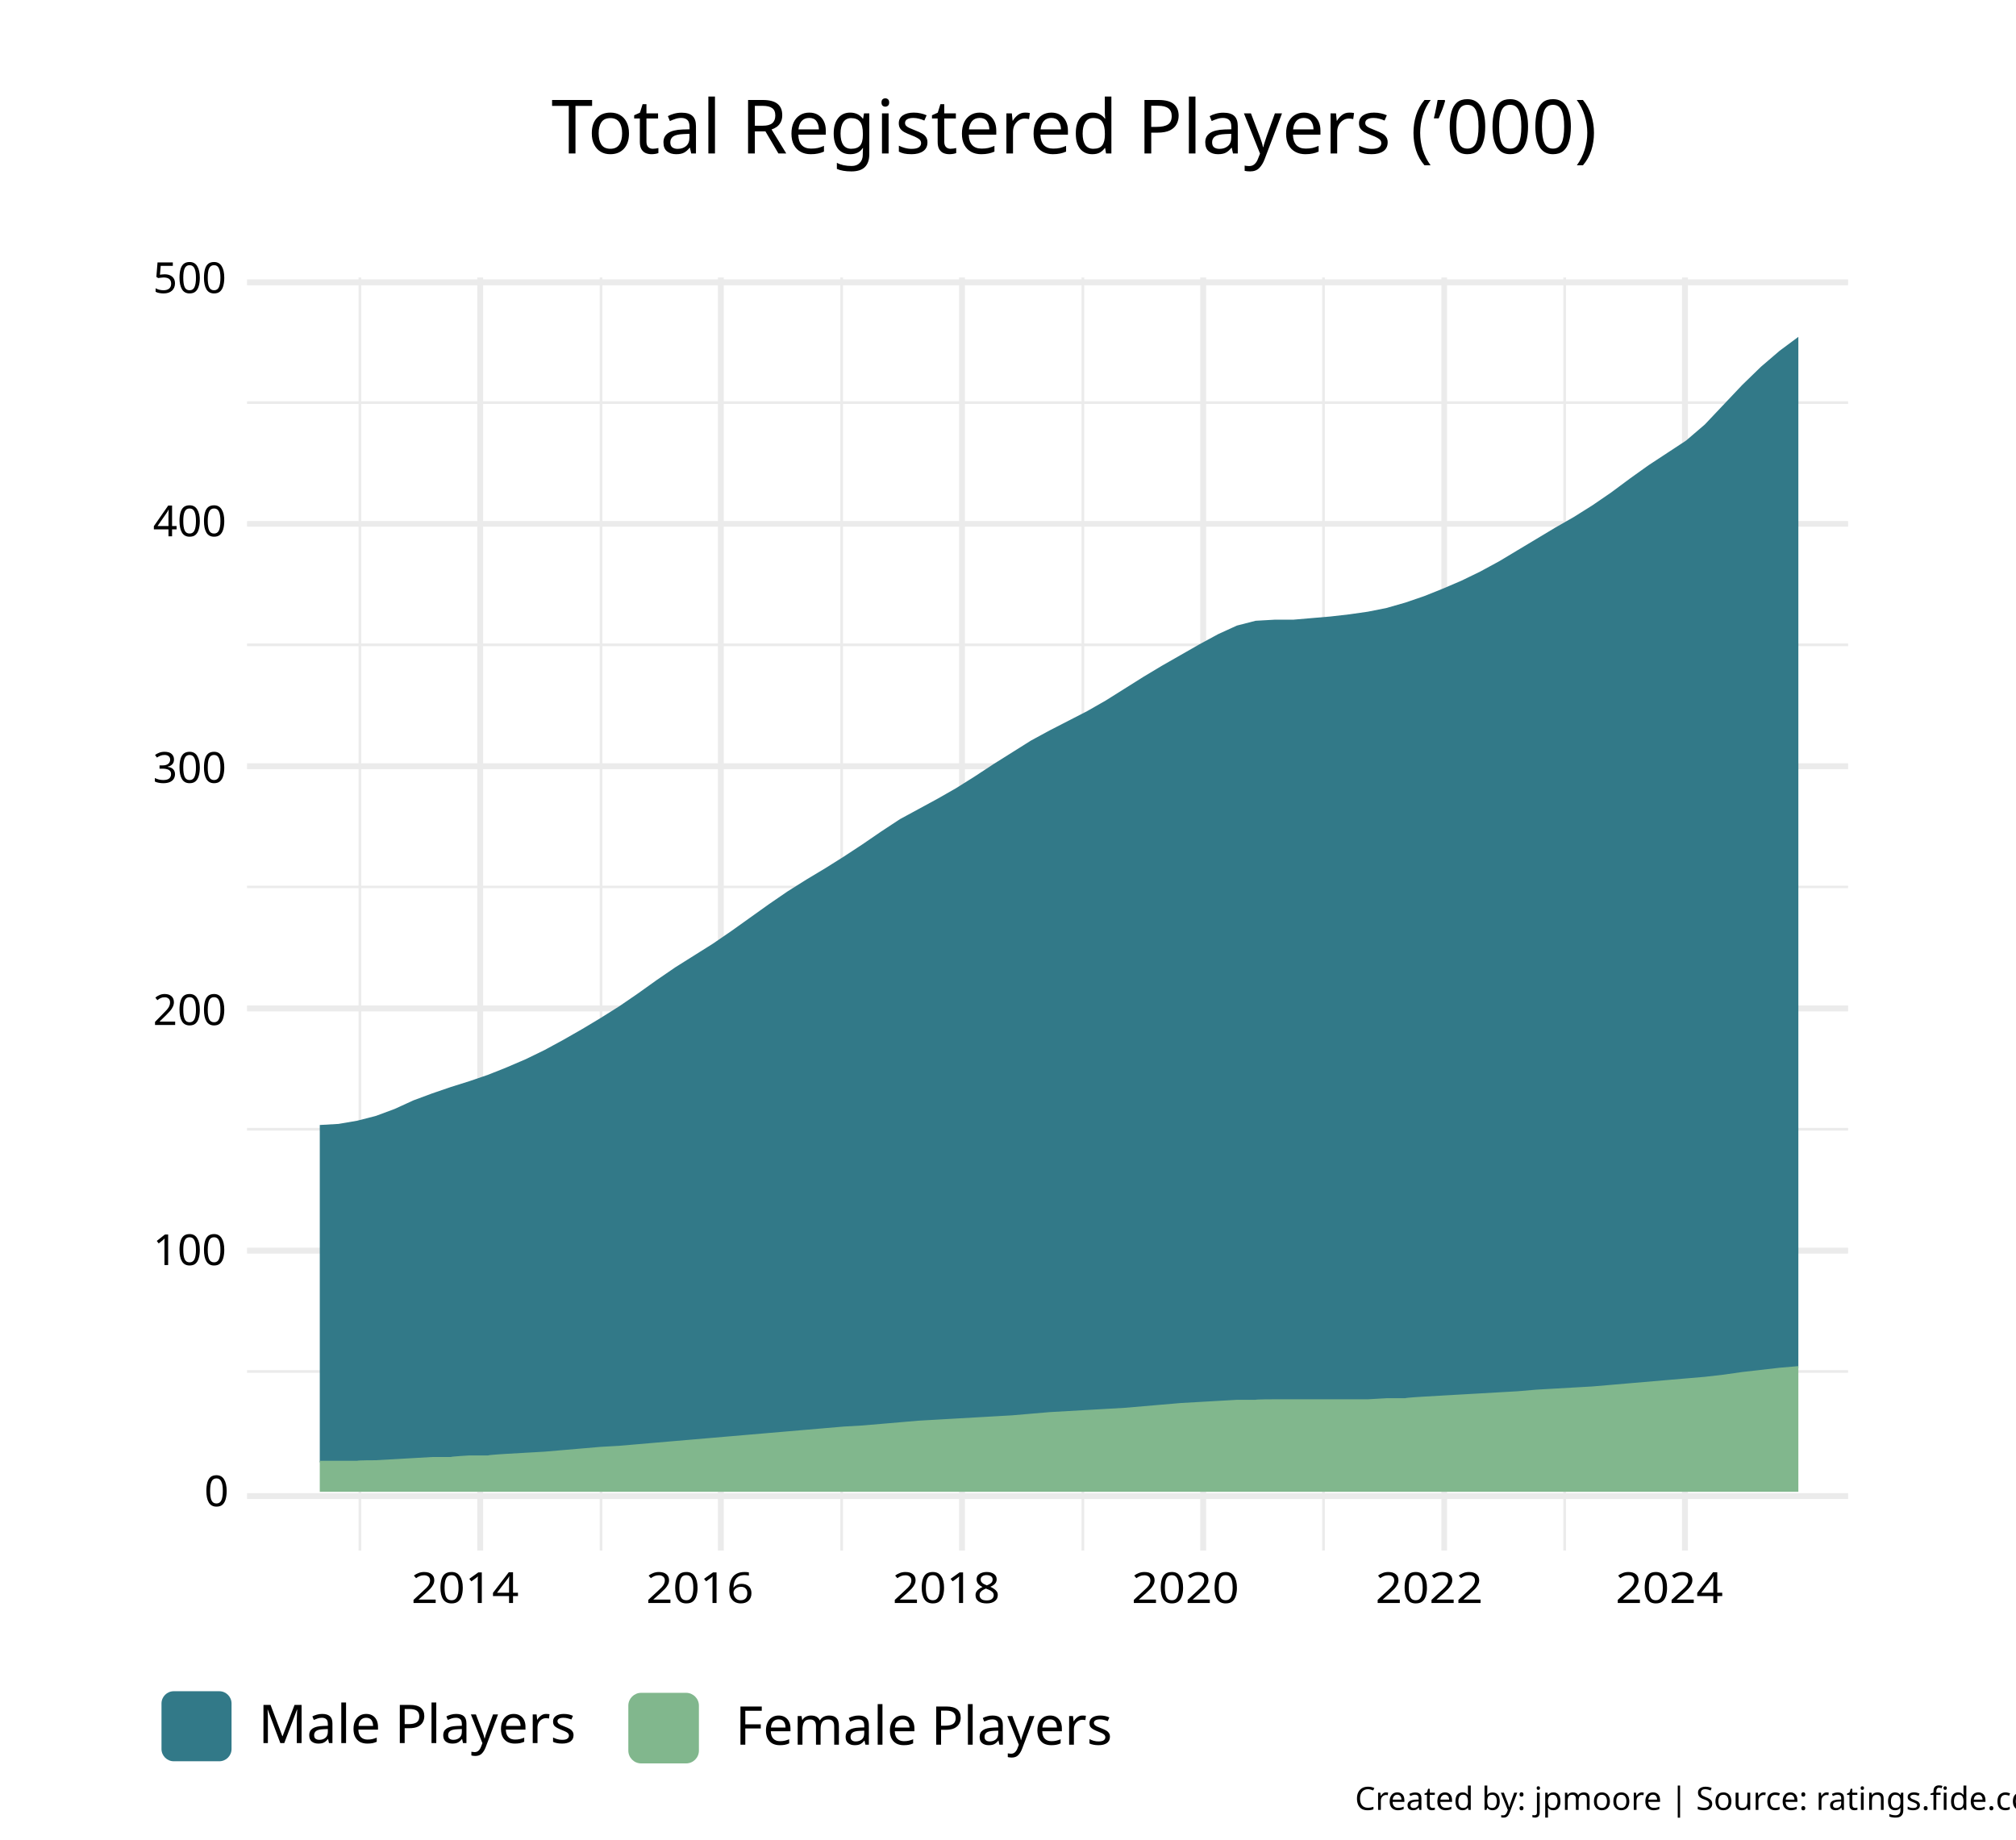
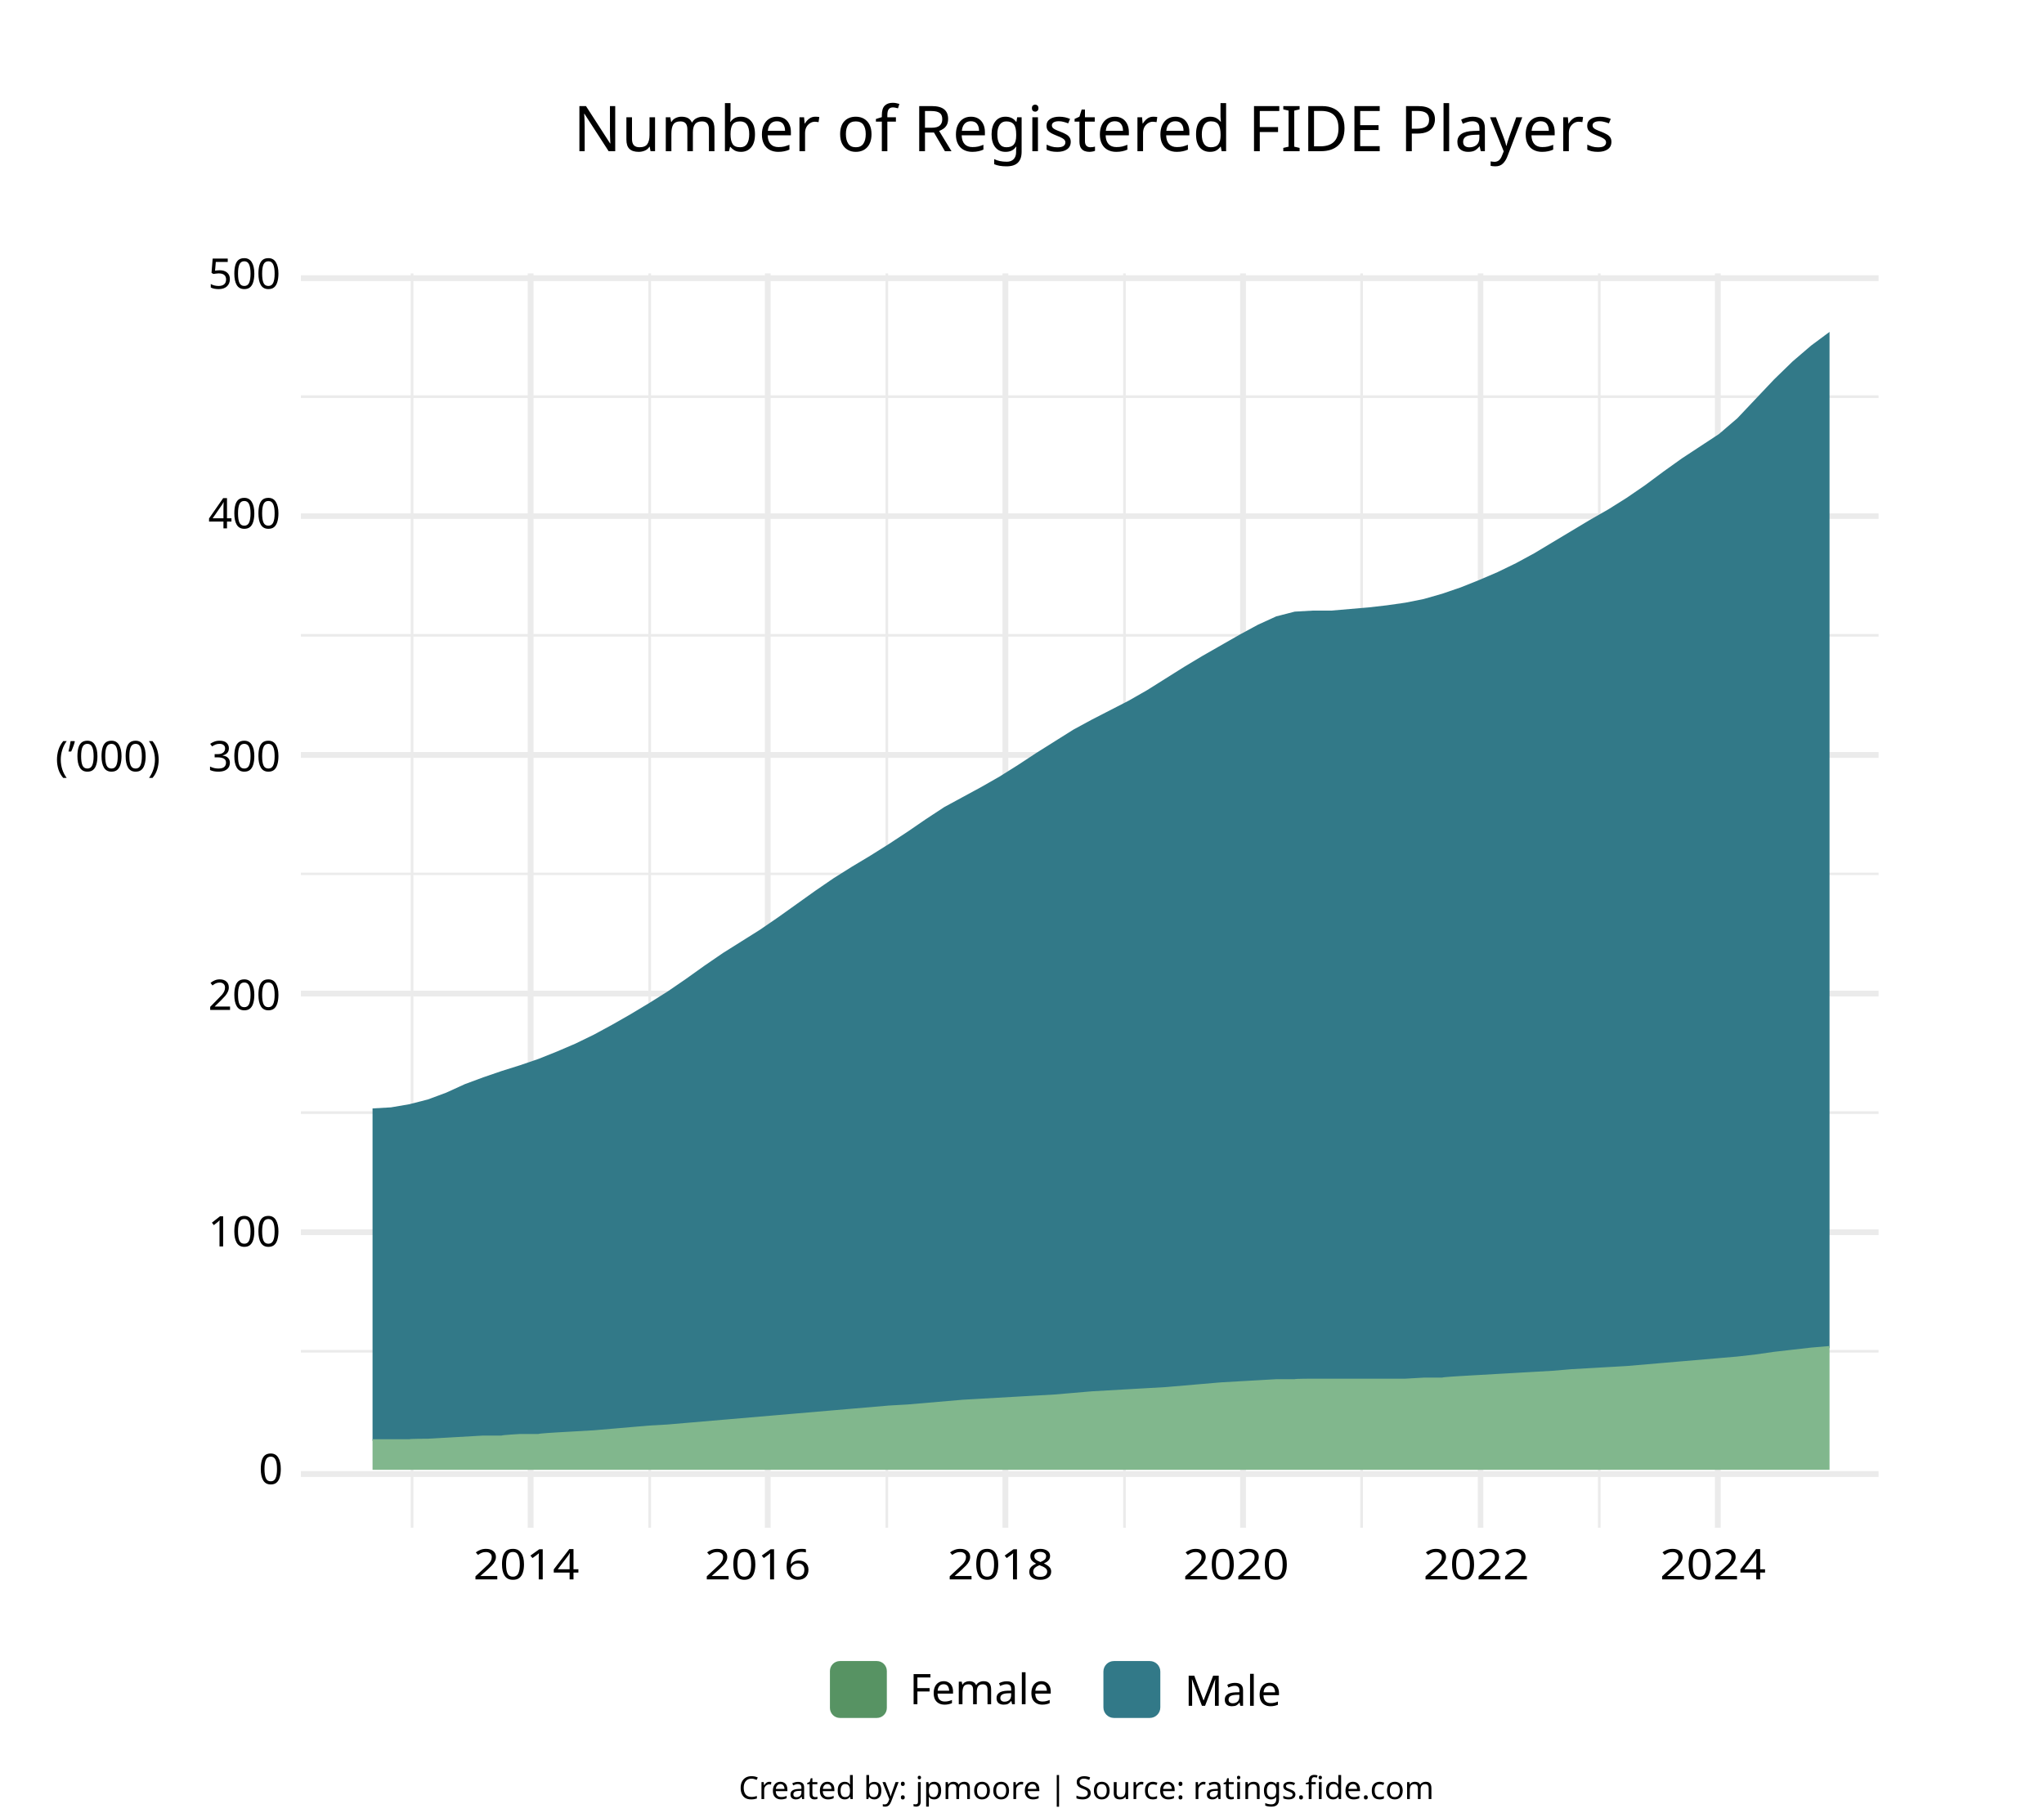
- <svg xmlns="http://www.w3.org/2000/svg" id="Layer_1" version="1.1" viewBox="0 0 377 344">
+ <svg xmlns="http://www.w3.org/2000/svg" id="Layer_1" version="1.1" viewBox="0 0 387.9 344">
  <defs>
    <style>
      .st0, .st1, .st2 {
        fill: none;
      }

-       .st3, .st4 {
+       .st3 {
        font-size: 8px;
      }

-       .st3, .st4, .st5, .st6, .st7, .st8 {
+       .st3, .st4, .st5, .st6 {
        isolation: isolate;
      }

-       .st3, .st6, .st7, .st8 {
+       .st3, .st5, .st6 {
        font-family: TamilSangamMN, 'Tamil Sangam MN';
      }

-       .st4 {
-         font-family: MyanmarSangamMN, 'Myanmar Sangam MN';
+       .st7 {
+         fill: #579363;
+       }
+ 
+       .st8 {
+         clip-path: url(#clippath-17);
      }

      .st9 {
-         clip-path: url(#clippath-17);
+         clip-path: url(#clippath-19);
      }

      .st10 {
-         clip-path: url(#clippath-19);
+         clip-path: url(#clippath-11);
      }

      .st11 {
-         clip-path: url(#clippath-11);
+         clip-path: url(#clippath-16);
      }

      .st12 {
-         clip-path: url(#clippath-16);
+         clip-path: url(#clippath-18);
      }

      .st13 {
-         clip-path: url(#clippath-18);
+         clip-path: url(#clippath-10);
      }

      .st14 {
-         clip-path: url(#clippath-10);
+         clip-path: url(#clippath-15);
      }

      .st15 {
-         clip-path: url(#clippath-15);
+         clip-path: url(#clippath-13);
      }

      .st16 {
-         clip-path: url(#clippath-13);
+         clip-path: url(#clippath-14);
      }

      .st17 {
-         clip-path: url(#clippath-14);
+         clip-path: url(#clippath-12);
      }

      .st18 {
-         clip-path: url(#clippath-12);
+         clip-path: url(#clippath-20);
      }

      .st19 {
-         clip-path: url(#clippath-20);
+         clip-path: url(#clippath-21);
      }

      .st20 {
-         clip-path: url(#clippath-21);
+         clip-path: url(#clippath-22);
      }

      .st21 {
-         clip-path: url(#clippath-22);
+         clip-path: url(#clippath-1);
      }

      .st22 {
-         clip-path: url(#clippath-1);
+         clip-path: url(#clippath-3);
      }

      .st23 {
-         clip-path: url(#clippath-3);
+         clip-path: url(#clippath-4);
      }

      .st24 {
-         clip-path: url(#clippath-4);
+         clip-path: url(#clippath-2);
      }

      .st25 {
-         clip-path: url(#clippath-2);
+         clip-path: url(#clippath-7);
      }

      .st26 {
-         clip-path: url(#clippath-7);
+         clip-path: url(#clippath-6);
      }

      .st27 {
-         clip-path: url(#clippath-6);
+         clip-path: url(#clippath-9);
      }

      .st28 {
-         clip-path: url(#clippath-9);
+         clip-path: url(#clippath-8);
      }

      .st29 {
-         clip-path: url(#clippath-8);
+         clip-path: url(#clippath-5);
+       }
+ 
+       .st5 {
+         font-size: 12px;
      }

      .st30 {
-         clip-path: url(#clippath-5);
+         fill: #81b78d;
      }

      .st6 {
-         font-size: 10px;
-       }
- 
-       .st31 {
-         fill: #81b78d;
-       }
- 
-       .st7 {
        font-size: 6px;
      }

      .st1 {
        stroke-width: 1.1px;
      }

      .st1, .st2 {
        stroke: #ebebeb;
        stroke-linejoin: round;
      }

-       .st8 {
-         font-size: 14px;
+       .st31 {
+         fill: #327988;
      }

      .st32 {
-         fill: #327988;
-       }
- 
-       .st33 {
        clip-path: url(#clippath);
      }

      .st2 {
        stroke-width: .5px;
      }
    </style>
    <clipPath id="clippath">
-       <rect class="st0" x="46.2" y="256.2" width="299.4" height=".7" />
+       <rect class="st0" x="57.1" y="256.2" width="299.4" height=".7" />
    </clipPath>
    <clipPath id="clippath-1">
-       <rect class="st0" x="46.2" y="210.8" width="299.4" height=".7" />
+       <rect class="st0" x="57.1" y="210.8" width="299.4" height=".7" />
    </clipPath>
    <clipPath id="clippath-2">
-       <rect class="st0" x="46.2" y="165.4" width="299.4" height=".7" />
+       <rect class="st0" x="57.1" y="165.4" width="299.4" height=".7" />
    </clipPath>
    <clipPath id="clippath-3">
-       <rect class="st0" x="46.2" y="120" width="299.4" height="1.5" />
+       <rect class="st0" x="57.1" y="120" width="299.4" height="1.5" />
    </clipPath>
    <clipPath id="clippath-4">
-       <rect class="st0" x="46.2" y="74.7" width="299.4" height="1.5" />
+       <rect class="st0" x="57.1" y="74.7" width="299.4" height="1.5" />
    </clipPath>
    <clipPath id="clippath-5">
-       <rect class="st0" x="66.9" y="51.9" width="1" height="238.1" />
+       <rect class="st0" x="77.8" y="51.9" width="1" height="238.1" />
    </clipPath>
    <clipPath id="clippath-6">
-       <rect class="st0" x="111.4" y="51.9" width="1.8" height="238.1" />
+       <rect class="st0" x="122.3" y="51.9" width="1.8" height="238.1" />
    </clipPath>
    <clipPath id="clippath-7">
-       <rect class="st0" x="157" y="51.9" width="1" height="238.1" />
+       <rect class="st0" x="167.9" y="51.9" width="1" height="238.1" />
    </clipPath>
    <clipPath id="clippath-8">
-       <rect class="st0" x="201.4" y="51.9" width="1.8" height="238.1" />
+       <rect class="st0" x="212.3" y="51.9" width="1.8" height="238.1" />
    </clipPath>
    <clipPath id="clippath-9">
-       <rect class="st0" x="247" y="51.9" width="1" height="238.1" />
+       <rect class="st0" x="257.9" y="51.9" width="1" height="238.1" />
    </clipPath>
    <clipPath id="clippath-10">
-       <rect class="st0" x="291.5" y="51.9" width="1.8" height="238.1" />
+       <rect class="st0" x="302.4" y="51.9" width="1.8" height="238.1" />
    </clipPath>
    <clipPath id="clippath-11">
-       <rect class="st0" x="46.2" y="279.1" width="299.4" height="1.5" />
+       <rect class="st0" x="57.1" y="279.1" width="299.4" height="1.5" />
    </clipPath>
    <clipPath id="clippath-12">
-       <rect class="st0" x="46.2" y="233.1" width="299.4" height="1.5" />
+       <rect class="st0" x="57.1" y="233.1" width="299.4" height="1.5" />
    </clipPath>
    <clipPath id="clippath-13">
-       <rect class="st0" x="46.2" y="187.8" width="299.4" height="1.5" />
+       <rect class="st0" x="57.1" y="187.8" width="299.4" height="1.5" />
    </clipPath>
    <clipPath id="clippath-14">
-       <rect class="st0" x="46.2" y="142.4" width="299.4" height="1.5" />
+       <rect class="st0" x="57.1" y="142.4" width="299.4" height="1.5" />
    </clipPath>
    <clipPath id="clippath-15">
-       <rect class="st0" x="46.2" y="97" width="299.4" height="1.5" />
+       <rect class="st0" x="57.1" y="97" width="299.4" height="1.5" />
    </clipPath>
    <clipPath id="clippath-16">
-       <rect class="st0" x="46.2" y="52.1" width="299.4" height="1.9" />
+       <rect class="st0" x="57.1" y="52.1" width="299.4" height="1.9" />
    </clipPath>
    <clipPath id="clippath-17">
-       <rect class="st0" x="88.8" y="51.9" width="1.8" height="238.1" />
+       <rect class="st0" x="99.7" y="51.9" width="1.8" height="238.1" />
    </clipPath>
    <clipPath id="clippath-18">
-       <rect class="st0" x="134.2" y="51.9" width="1.8" height="238.1" />
+       <rect class="st0" x="145.1" y="51.9" width="1.8" height="238.1" />
    </clipPath>
    <clipPath id="clippath-19">
-       <rect class="st0" x="178.8" y="51.9" width="1.8" height="238.1" />
+       <rect class="st0" x="189.7" y="51.9" width="1.8" height="238.1" />
    </clipPath>
    <clipPath id="clippath-20">
-       <rect class="st0" x="224.2" y="51.9" width="1.8" height="238.1" />
+       <rect class="st0" x="235.1" y="51.9" width="1.8" height="238.1" />
    </clipPath>
    <clipPath id="clippath-21">
-       <rect class="st0" x="268.8" y="51.9" width="1.8" height="238.1" />
+       <rect class="st0" x="279.7" y="51.9" width="1.8" height="238.1" />
    </clipPath>
    <clipPath id="clippath-22">
-       <rect class="st0" x="314.2" y="51.9" width="1.8" height="238.1" />
+       <rect class="st0" x="325.1" y="51.9" width="1.8" height="238.1" />
    </clipPath>
  </defs>
-   <g class="st33">
-     <path class="st2" d="M46.2,256.5h299.4" />
+   <g class="st32">
+     <path class="st2" d="M57.1,256.5h299.4" />
+   </g>
+   <g class="st21">
+     <path class="st2" d="M57.1,211.2h299.4" />
+   </g>
+   <g class="st24">
+     <path class="st2" d="M57.1,165.9h299.4" />
  </g>
  <g class="st22">
-     <path class="st2" d="M46.2,211.2h299.4" />
+     <path class="st2" d="M57.1,120.6h299.4" />
+   </g>
+   <g class="st23">
+     <path class="st2" d="M57.1,75.3h299.4" />
+   </g>
+   <g class="st29">
+     <path class="st2" d="M78.2,290V51.9" />
+   </g>
+   <g class="st26">
+     <path class="st2" d="M123.3,290V51.9" />
  </g>
  <g class="st25">
-     <path class="st2" d="M46.2,165.9h299.4" />
-   </g>
-   <g class="st23">
-     <path class="st2" d="M46.2,120.6h299.4" />
-   </g>
-   <g class="st24">
-     <path class="st2" d="M46.2,75.3h299.4" />
-   </g>
-   <g class="st30">
-     <path class="st2" d="M67.3,290V51.9" />
+     <path class="st2" d="M168.3,290V51.9" />
+   </g>
+   <g class="st28">
+     <path class="st2" d="M213.4,290V51.9" />
  </g>
  <g class="st27">
-     <path class="st2" d="M112.4,290V51.9" />
-   </g>
-   <g class="st26">
-     <path class="st2" d="M157.4,290V51.9" />
-   </g>
-   <g class="st29">
-     <path class="st2" d="M202.5,290V51.9" />
-   </g>
-   <g class="st28">
-     <path class="st2" d="M247.5,290V51.9" />
+     <path class="st2" d="M258.4,290V51.9" />
+   </g>
+   <g class="st13">
+     <path class="st2" d="M303.5,290V51.9" />
+   </g>
+   <g class="st10">
+     <path class="st1" d="M57.1,279.8h299.4" />
+   </g>
+   <g class="st17">
+     <path class="st1" d="M57.1,233.9h299.4" />
+   </g>
+   <g class="st15">
+     <path class="st1" d="M57.1,188.6h299.4" />
+   </g>
+   <g class="st16">
+     <path class="st1" d="M57.1,143.3h299.4" />
  </g>
  <g class="st14">
-     <path class="st2" d="M292.6,290V51.9" />
+     <path class="st1" d="M57.1,98h299.4" />
  </g>
  <g class="st11">
-     <path class="st1" d="M46.2,279.8h299.4" />
+     <path class="st1" d="M57.1,52.8h299.4" />
+   </g>
+   <g class="st8">
+     <path class="st1" d="M100.7,290V51.9" />
+   </g>
+   <g class="st12">
+     <path class="st1" d="M145.7,290V51.9" />
+   </g>
+   <g class="st9">
+     <path class="st1" d="M190.8,290V51.9" />
  </g>
  <g class="st18">
-     <path class="st1" d="M46.2,233.9h299.4" />
-   </g>
-   <g class="st16">
-     <path class="st1" d="M46.2,188.6h299.4" />
-   </g>
-   <g class="st17">
-     <path class="st1" d="M46.2,143.3h299.4" />
-   </g>
-   <g class="st15">
-     <path class="st1" d="M46.2,98h299.4" />
-   </g>
-   <g class="st12">
-     <path class="st1" d="M46.2,52.8h299.4" />
-   </g>
-   <g class="st9">
-     <path class="st1" d="M89.8,290V51.9" />
-   </g>
-   <g class="st13">
-     <path class="st1" d="M134.8,290V51.9" />
-   </g>
-   <g class="st10">
-     <path class="st1" d="M179.9,290V51.9" />
+     <path class="st1" d="M235.9,290V51.9" />
  </g>
  <g class="st19">
-     <path class="st1" d="M225,290V51.9" />
+     <path class="st1" d="M281,290V51.9" />
  </g>
  <g class="st20">
-     <path class="st1" d="M270.1,290V51.9" />
-   </g>
-   <g class="st21">
-     <path class="st1" d="M315.1,290V51.9" />
-   </g>
-   <path class="st32" d="M59.8,210.4l3.5-.2,3.5-.6,3.5-.9,3.5-1.3,3.5-1.6,3.5-1.3,3.5-1.2,3.5-1.1,3.5-1.2,3.5-1.4,3.5-1.5,3.5-1.7,3.5-1.9,3.5-2,3.5-2.1,3.5-2.2,3.5-2.4,3.5-2.5,3.5-2.4,3.5-2.2,3.5-2.2,3.5-2.4,3.5-2.5,3.5-2.5,3.5-2.4,3.5-2.2,3.5-2.1,3.5-2.2,3.5-2.3,3.5-2.4,3.5-2.3,3.5-1.9,3.5-1.9,3.5-2,3.5-2.2,3.5-2.3,3.5-2.2,3.5-2.2,3.5-1.9,3.5-1.8,3.5-1.8,3.5-2,3.5-2.2,3.5-2.2,3.5-2.1,3.5-2,3.5-2,3.5-1.9,3.5-1.6,3.5-.9,3.5-.2h3.5l3.5-.3,3.5-.3,3.5-.4,3.5-.5,3.5-.7,3.5-1,3.5-1.2,3.5-1.4,3.5-1.5,3.5-1.7,3.5-1.9,3.5-2.1,3.5-2.1,3.5-2.1,3.5-2,3.5-2.2,3.5-2.4,3.5-2.6,3.5-2.5,3.5-2.3,3.5-2.3,3.5-3,3.5-3.7,3.5-3.7,3.5-3.4,3.5-3,3.5-2.6v192.9l-3.5.3-3.5.4-3.5.4-3.5.5-3.5.4-3.5.3-3.5.3-3.5.3-3.5.3-3.5.3-3.5.3-3.5.2-3.5.2-3.5.2-3.5.3-3.5.2-3.5.2-3.5.2-3.5.2-3.5.2-3.5.2h-3.5c0,.1-3.5.2-3.5.2h-7c0,.1-3.5.1-3.5.1h-14c0,.1-3.5.3-3.5.3l-3.5.2-3.5.2-3.5.3-3.5.3-3.5.3-3.5.2-3.5.2-3.5.2-3.5.2-3.5.3-3.5.3-3.5.2-3.5.2-3.5.2-3.5.2-3.5.2-3.5.3-3.5.3-3.5.3-3.5.2-3.5.3-3.5.3-3.5.3-3.5.3-3.5.3-3.5.3-3.5.3-3.5.3-3.5.3-3.5.3-3.5.3-3.5.3-3.5.2-3.5.3-3.5.3-3.5.3-3.5.2-3.5.2-3.5.2h-3.5c0,.1-3.5.3-3.5.3h-3.5c0,.1-3.5.3-3.5.3l-3.5.2h-3.5c0,.1-3.5.2-3.5.2h-7c0,.1,0-62.7,0-62.7v-.4h0Z" />
-   <path class="st31" d="M59.8,273.2h7c0-.1,3.5-.1,3.5-.1l3.5-.2,3.5-.2,3.5-.2h3.5c0-.1,3.5-.3,3.5-.3h3.5c0-.1,3.5-.3,3.5-.3l3.5-.2,3.5-.2,3.5-.3,3.5-.3,3.5-.3,3.5-.2,3.5-.3,3.5-.3,3.5-.3,3.5-.3,3.5-.3,3.5-.3,3.5-.3,3.5-.3,3.5-.3,3.5-.3,3.5-.3,3.5-.3,3.5-.2,3.5-.3,3.5-.3,3.5-.3,3.5-.2,3.5-.2,3.5-.2,3.5-.2,3.5-.2,3.5-.3,3.5-.3,3.5-.2,3.5-.2,3.5-.2,3.5-.2,3.5-.3,3.5-.3,3.5-.3,3.5-.2,3.5-.2,3.5-.2h3.5c0-.1,3.5-.1,3.5-.1h17.5l3.5-.2h3.5c0-.1,3.5-.3,3.5-.3l3.5-.2,3.5-.2,3.5-.2,3.5-.2,3.5-.2,3.5-.3,3.5-.2,3.5-.2,3.5-.2,3.5-.3,3.5-.3,3.5-.3,3.5-.3,3.5-.3,3.5-.3,3.5-.4,3.5-.5,3.5-.4,3.5-.4,3.5-.3v23.5H59.8v-6,.2h0Z" />
-   <rect class="st32" x="30.2" y="316.3" width="13.1" height="13.1" rx="2.3" ry="2.3" />
-   <rect class="st31" x="117.5" y="316.6" width="13.2" height="13.2" rx="2.4" ry="2.4" />
-   <text class="st6" transform="translate(48.3 326)">
-     <tspan x="0" y="0">Male Players</tspan>
-   </text>
-   <g class="st5">
-     <g class="st5">
-       <text class="st6" transform="translate(137.5 326.3)">
-         <tspan x="0" y="0">Female Players</tspan>
-       </text>
-     </g>
-   </g>
-   <g class="st5">
-     <g class="st5">
-       <text class="st7" transform="translate(253.4 338.5)">
-         <tspan x="0" y="0">Created by: jpmoore | Source: ratings.fide.com</tspan>
-       </text>
-     </g>
-   </g>
-   <g class="st5">
-     <text class="st3" transform="translate(28.6 236.6)">
-       <tspan x="0" y="0">100</tspan>
-     </text>
-   </g>
-   <g class="st5">
-     <text class="st3" transform="translate(28.6 191.7)">
-       <tspan x="0" y="0">200</tspan>
-     </text>
-   </g>
-   <g class="st5">
-     <text class="st3" transform="translate(28.6 146.4)">
-       <tspan x="0" y="0">300</tspan>
-     </text>
-   </g>
-   <g class="st5">
-     <text class="st3" transform="translate(28.6 100.3)">
-       <tspan x="0" y="0">400</tspan>
-     </text>
-   </g>
-   <g class="st5">
-     <text class="st3" transform="translate(28.6 54.8)">
-       <tspan x="0" y="0">500</tspan>
-     </text>
-   </g>
-   <g class="st5">
-     <text class="st3" transform="translate(38.2 281.7)">
-       <tspan x="0" y="0">0</tspan>
-     </text>
-   </g>
-   <g class="st5">
-     <g class="st5">
-       <text class="st4" transform="translate(76.9 299.8) scale(1.1 1)">
-         <tspan x="0" y="0">2014</tspan>
-       </text>
-     </g>
-   </g>
-   <g class="st5">
-     <g class="st5">
-       <text class="st4" transform="translate(120.8 299.8) scale(1.1 1)">
-         <tspan x="0" y="0">2016</tspan>
-       </text>
-     </g>
-   </g>
-   <g class="st5">
-     <g class="st5">
-       <text class="st4" transform="translate(166.9 299.8) scale(1.1 1)">
-         <tspan x="0" y="0">2018</tspan>
-       </text>
-     </g>
-   </g>
-   <g class="st5">
-     <g class="st5">
-       <text class="st4" transform="translate(211.6 299.8) scale(1.1 1)">
-         <tspan x="0" y="0">2020</tspan>
-       </text>
-     </g>
-   </g>
-   <g class="st5">
-     <g class="st5">
-       <text class="st4" transform="translate(257.2 299.8) scale(1.1 1)">
-         <tspan x="0" y="0">2022</tspan>
-       </text>
-     </g>
-   </g>
-   <g class="st5">
-     <g class="st5">
-       <text class="st4" transform="translate(302.1 299.8) scale(1.1 1)">
-         <tspan x="0" y="0">2024</tspan>
-       </text>
-     </g>
-   </g>
-   <g class="st5">
-     <text class="st8" transform="translate(103.1 28.7)">
-       <tspan x="0" y="0">Total Registered Players (’000)</tspan>
-     </text>
+     <path class="st1" d="M326,290V51.9" />
+   </g>
+   <path class="st31" d="M70.7,210.4l3.5-.2,3.5-.6,3.5-.9,3.5-1.3,3.5-1.6,3.5-1.3,3.5-1.2,3.5-1.1,3.5-1.2,3.5-1.4,3.5-1.5,3.5-1.7,3.5-1.9,3.5-2,3.5-2.1,3.5-2.2,3.5-2.4,3.5-2.5,3.5-2.4,3.5-2.2,3.5-2.2,3.5-2.4,3.5-2.5,3.5-2.5,3.5-2.4,3.5-2.2,3.5-2.1,3.5-2.2,3.5-2.3,3.5-2.4,3.5-2.3,3.5-1.9,3.5-1.9,3.5-2,3.5-2.2,3.5-2.3,3.5-2.2,3.5-2.2,3.5-1.9,3.5-1.8,3.5-1.8,3.5-2,3.5-2.2,3.5-2.2,3.5-2.1,3.5-2,3.5-2,3.5-1.9,3.5-1.6,3.5-.9,3.5-.2h3.5l3.5-.3,3.5-.3,3.5-.4,3.5-.5,3.5-.7,3.5-1,3.5-1.2,3.5-1.4,3.5-1.5,3.5-1.7,3.5-1.9,3.5-2.1,3.5-2.1,3.5-2.1,3.5-2,3.5-2.2,3.5-2.4,3.5-2.6,3.5-2.5,3.5-2.3,3.5-2.3,3.5-3,3.5-3.7,3.5-3.7,3.5-3.4,3.5-3,3.5-2.6v192.9l-3.5.3-3.5.4-3.5.4-3.5.5-3.5.4-3.5.3-3.5.3-3.5.3-3.5.3-3.5.3-3.5.3-3.5.2-3.5.2-3.5.2-3.5.3-3.5.2-3.5.2-3.5.2-3.5.2-3.5.2-3.5.2h-3.5c0,.1-3.5.2-3.5.2h-7c0,.1-3.5.1-3.5.1h-14c0,.1-3.5.3-3.5.3l-3.5.2-3.5.2-3.5.3-3.5.3-3.5.3-3.5.2-3.5.2-3.5.2-3.5.2-3.5.3-3.5.3-3.5.2-3.5.2-3.5.2-3.5.2-3.5.2-3.5.3-3.5.3-3.5.3-3.5.2-3.5.3-3.5.3-3.5.3-3.5.3-3.5.3-3.5.3-3.5.3-3.5.3-3.5.3-3.5.3-3.5.3-3.5.3-3.5.2-3.5.3-3.5.3-3.5.3-3.5.2-3.5.2-3.5.2h-3.5c0,.1-3.5.3-3.5.3h-3.5c0,.1-3.5.3-3.5.3l-3.5.2h-3.5c0,.1-3.5.2-3.5.2h-7c0,.1,0-62.7,0-62.7v-.4h0Z" />
+   <path class="st30" d="M70.7,273.2h7c0-.1,3.5-.1,3.5-.1l3.5-.2,3.5-.2,3.5-.2h3.5c0-.1,3.5-.3,3.5-.3h3.5c0-.1,3.5-.3,3.5-.3l3.5-.2,3.5-.2,3.5-.3,3.5-.3,3.5-.3,3.5-.2,3.5-.3,3.5-.3,3.5-.3,3.5-.3,3.5-.3,3.5-.3,3.5-.3,3.5-.3,3.5-.3,3.5-.3,3.5-.3,3.5-.3,3.5-.2,3.5-.3,3.5-.3,3.5-.3,3.5-.2,3.5-.2,3.5-.2,3.5-.2,3.5-.2,3.5-.3,3.5-.3,3.5-.2,3.5-.2,3.5-.2,3.5-.2,3.5-.3,3.5-.3,3.5-.3,3.5-.2,3.5-.2,3.5-.2h3.5c0-.1,3.5-.1,3.5-.1h17.5l3.5-.2h3.5c0-.1,3.5-.3,3.5-.3l3.5-.2,3.5-.2,3.5-.2,3.5-.2,3.5-.2,3.5-.3,3.5-.2,3.5-.2,3.5-.2,3.5-.3,3.5-.3,3.5-.3,3.5-.3,3.5-.3,3.5-.3,3.5-.4,3.5-.5,3.5-.4,3.5-.4,3.5-.3v23.5H70.7v-6,.2h0Z" />
+   <g class="st4">
+     <g class="st4">
+       <g class="st4">
+         <text class="st6" transform="translate(140.2 341.5)">
+           <tspan x="0" y="0">Created by: jpmoore | Source: ratings.fide.com</tspan>
+         </text>
+       </g>
+     </g>
+   </g>
+   <g class="st4">
+     <g class="st4">
+       <text class="st3" transform="translate(39.5 236.6)">
+         <tspan x="0" y="0">100</tspan>
+       </text>
+     </g>
+   </g>
+   <g class="st4">
+     <g class="st4">
+       <text class="st3" transform="translate(39.5 191.7)">
+         <tspan x="0" y="0">200</tspan>
+       </text>
+     </g>
+   </g>
+   <g class="st4">
+     <g class="st4">
+       <text class="st3" transform="translate(39.5 146.4)">
+         <tspan x="0" y="0">300</tspan>
+       </text>
+     </g>
+   </g>
+   <g class="st4">
+     <g class="st4">
+       <text class="st3" transform="translate(39.5 100.3)">
+         <tspan x="0" y="0">400</tspan>
+       </text>
+     </g>
+   </g>
+   <g class="st4">
+     <g class="st4">
+       <text class="st3" transform="translate(39.5 54.8)">
+         <tspan x="0" y="0">500</tspan>
+       </text>
+     </g>
+   </g>
+   <g class="st4">
+     <g class="st4">
+       <text class="st3" transform="translate(49.1 281.7)">
+         <tspan x="0" y="0">0</tspan>
+       </text>
+     </g>
+   </g>
+   <g class="st4">
+     <g class="st4">
+       <g class="st4">
+         <text class="st3" transform="translate(89.8 299.8) scale(1.1 1)">
+           <tspan x="0" y="0">2014</tspan>
+         </text>
+       </g>
+     </g>
+   </g>
+   <g class="st4">
+     <g class="st4">
+       <g class="st4">
+         <text class="st3" transform="translate(133.7 299.8) scale(1.1 1)">
+           <tspan x="0" y="0">2016</tspan>
+         </text>
+       </g>
+     </g>
+   </g>
+   <g class="st4">
+     <g class="st4">
+       <g class="st4">
+         <text class="st3" transform="translate(179.8 299.8) scale(1.1 1)">
+           <tspan x="0" y="0">2018</tspan>
+         </text>
+       </g>
+     </g>
+   </g>
+   <g class="st4">
+     <g class="st4">
+       <g class="st4">
+         <text class="st3" transform="translate(224.5 299.8) scale(1.1 1)">
+           <tspan x="0" y="0">2020</tspan>
+         </text>
+       </g>
+     </g>
+   </g>
+   <g class="st4">
+     <g class="st4">
+       <g class="st4">
+         <text class="st3" transform="translate(270.1 299.8) scale(1.1 1)">
+           <tspan x="0" y="0">2022</tspan>
+         </text>
+       </g>
+     </g>
+   </g>
+   <g class="st4">
+     <g class="st4">
+       <g class="st4">
+         <text class="st3" transform="translate(315 299.8) scale(1.1 1)">
+           <tspan x="0" y="0">2024</tspan>
+         </text>
+       </g>
+     </g>
+   </g>
+   <g class="st4">
+     <g class="st4">
+       <text class="st5" transform="translate(108.8 28.7)">
+         <tspan x="0" y="0">Number of Registered FIDE Players</tspan>
+       </text>
+     </g>
+   </g>
+   <g>
+     <rect class="st7" x="157.5" y="315.3" width="10.8" height="10.8" rx="1.9" ry="1.9" />
+     <rect class="st31" x="209.4" y="315.3" width="10.8" height="10.8" rx="2" ry="2" />
+     <g class="st4">
+       <text class="st3" transform="translate(172.6 323.5)">
+         <tspan x="0" y="0">Female</tspan>
+       </text>
+     </g>
+     <g class="st4">
+       <g class="st4">
+         <g class="st4">
+           <text class="st3" transform="translate(224.8 323.8)">
+             <tspan x="0" y="0">Male</tspan>
+           </text>
+         </g>
+       </g>
+     </g>
+   </g>
+   <g class="st4">
+     <g class="st4">
+       <g class="st4">
+         <text class="st3" transform="translate(10.5 146.4)">
+           <tspan x="0" y="0">(’000)</tspan>
+         </text>
+       </g>
+     </g>
  </g>
</svg>
